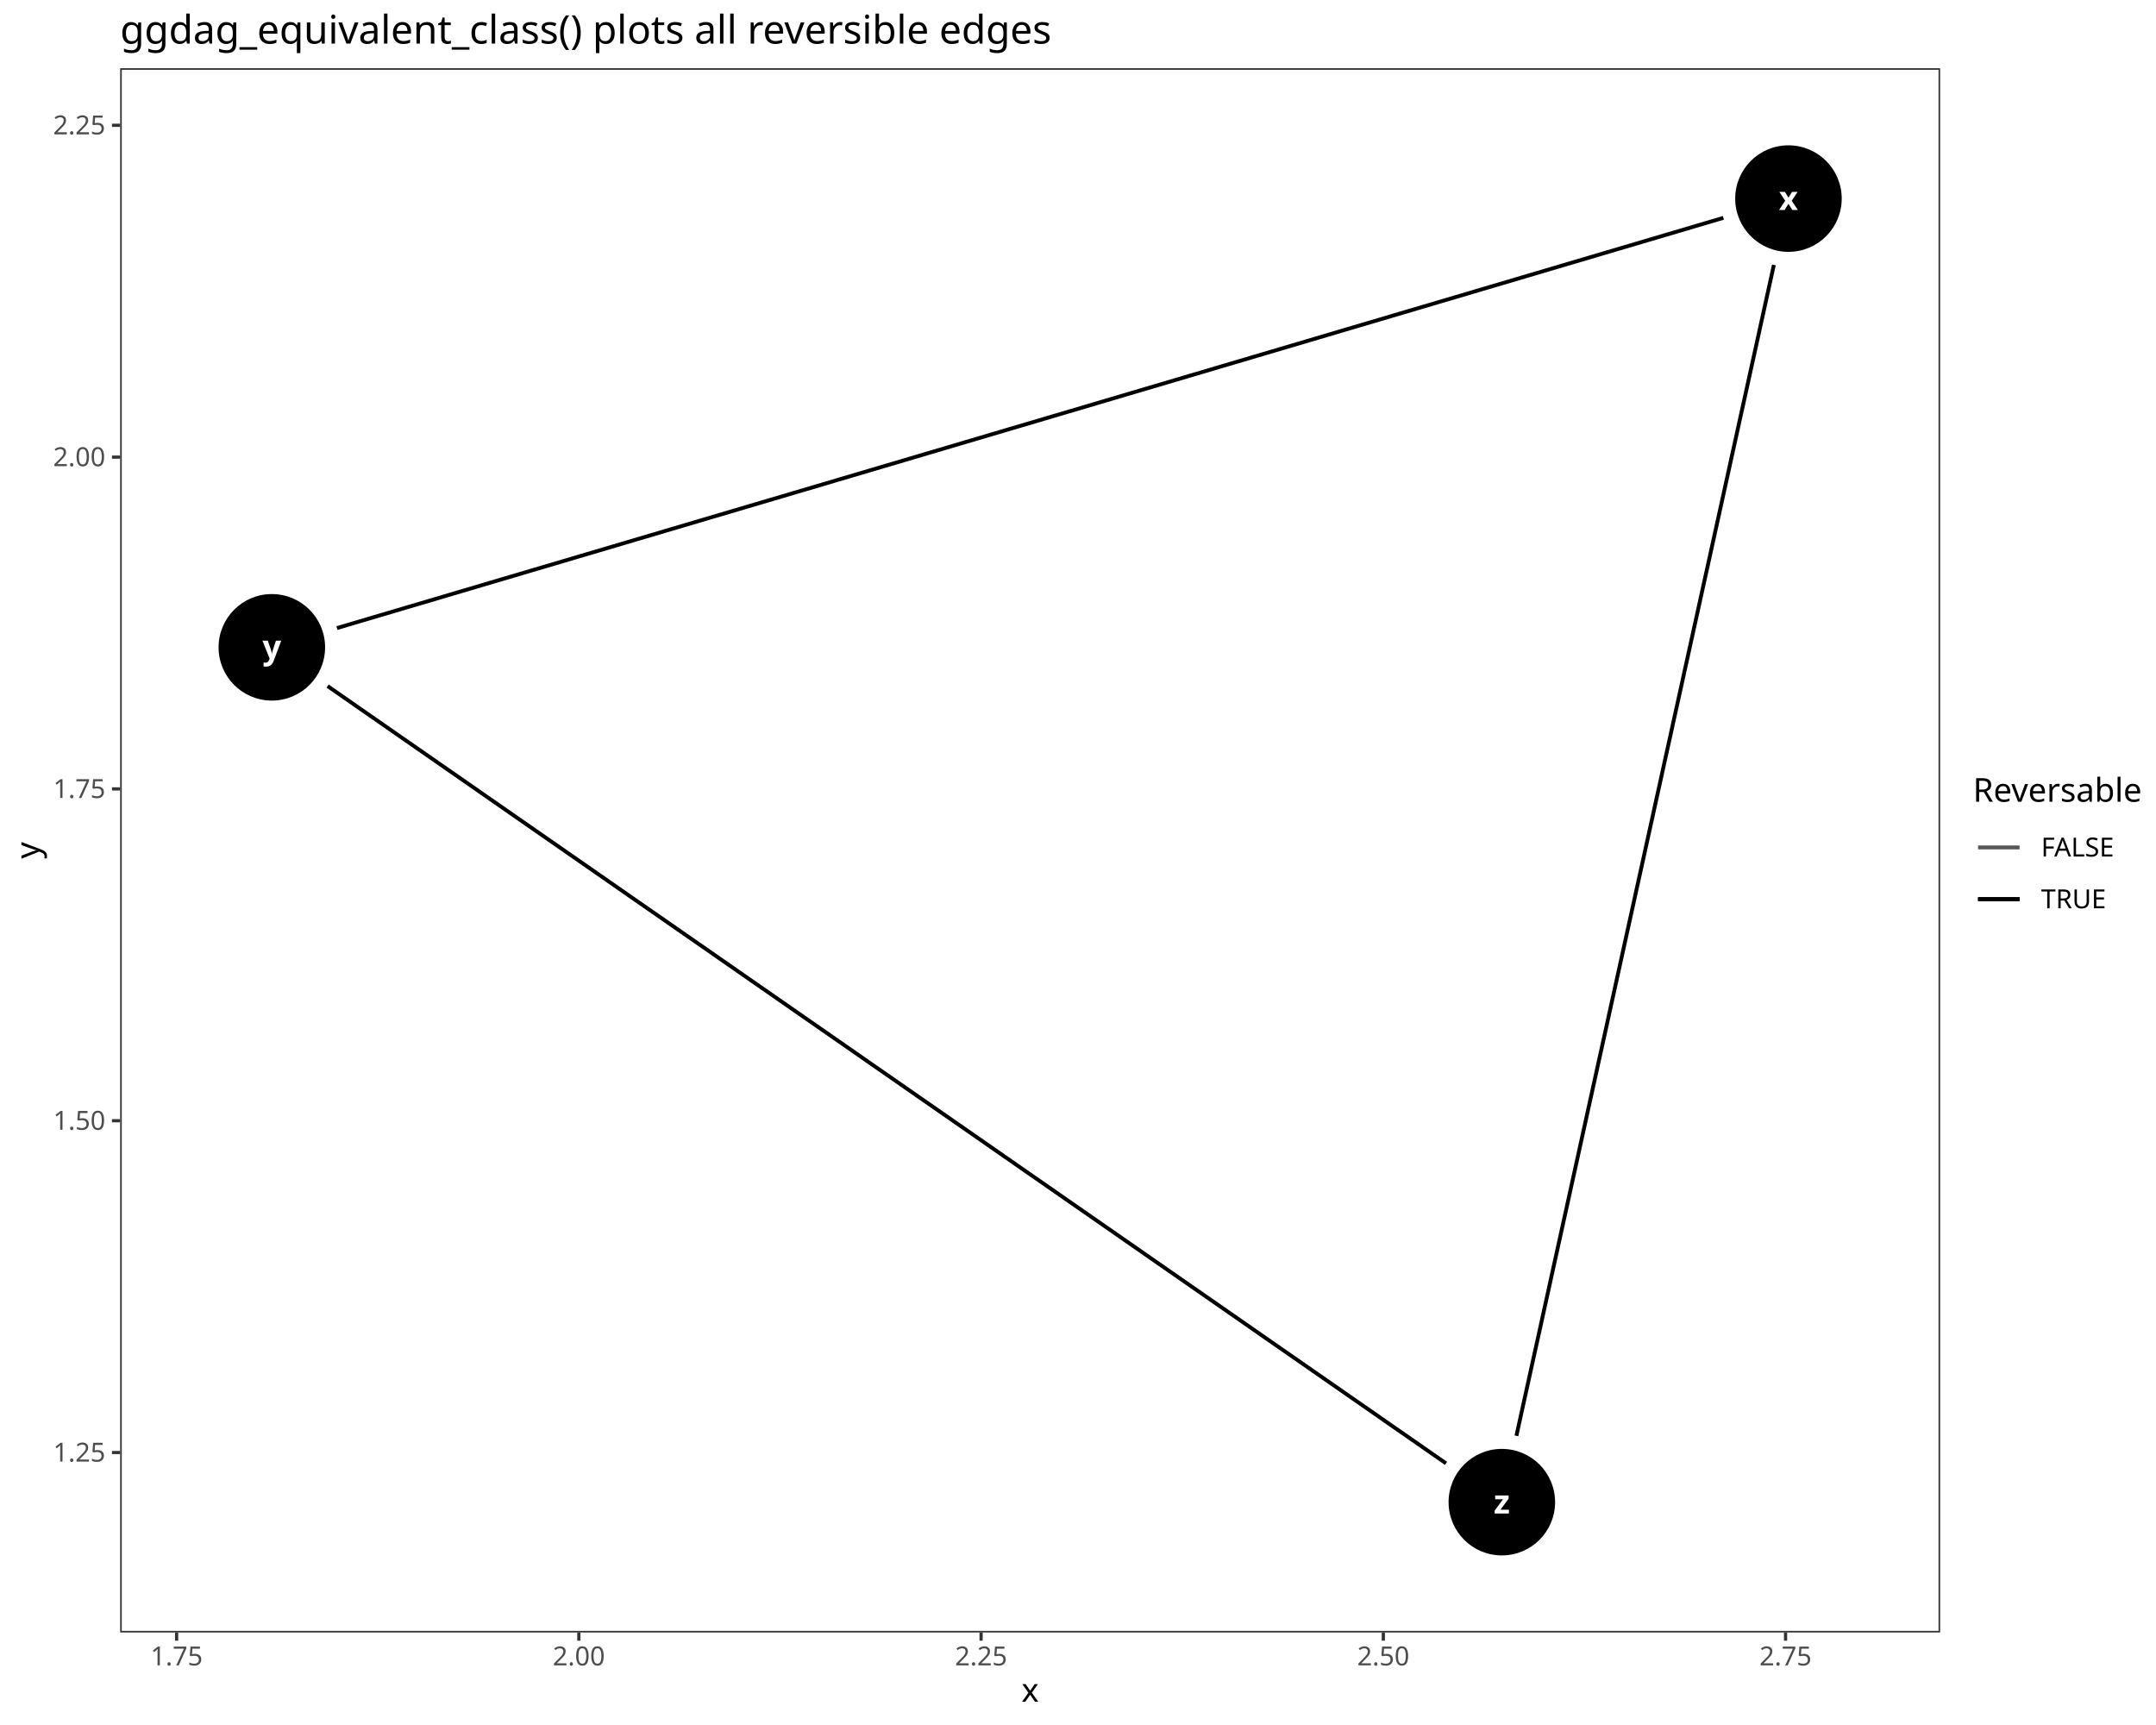
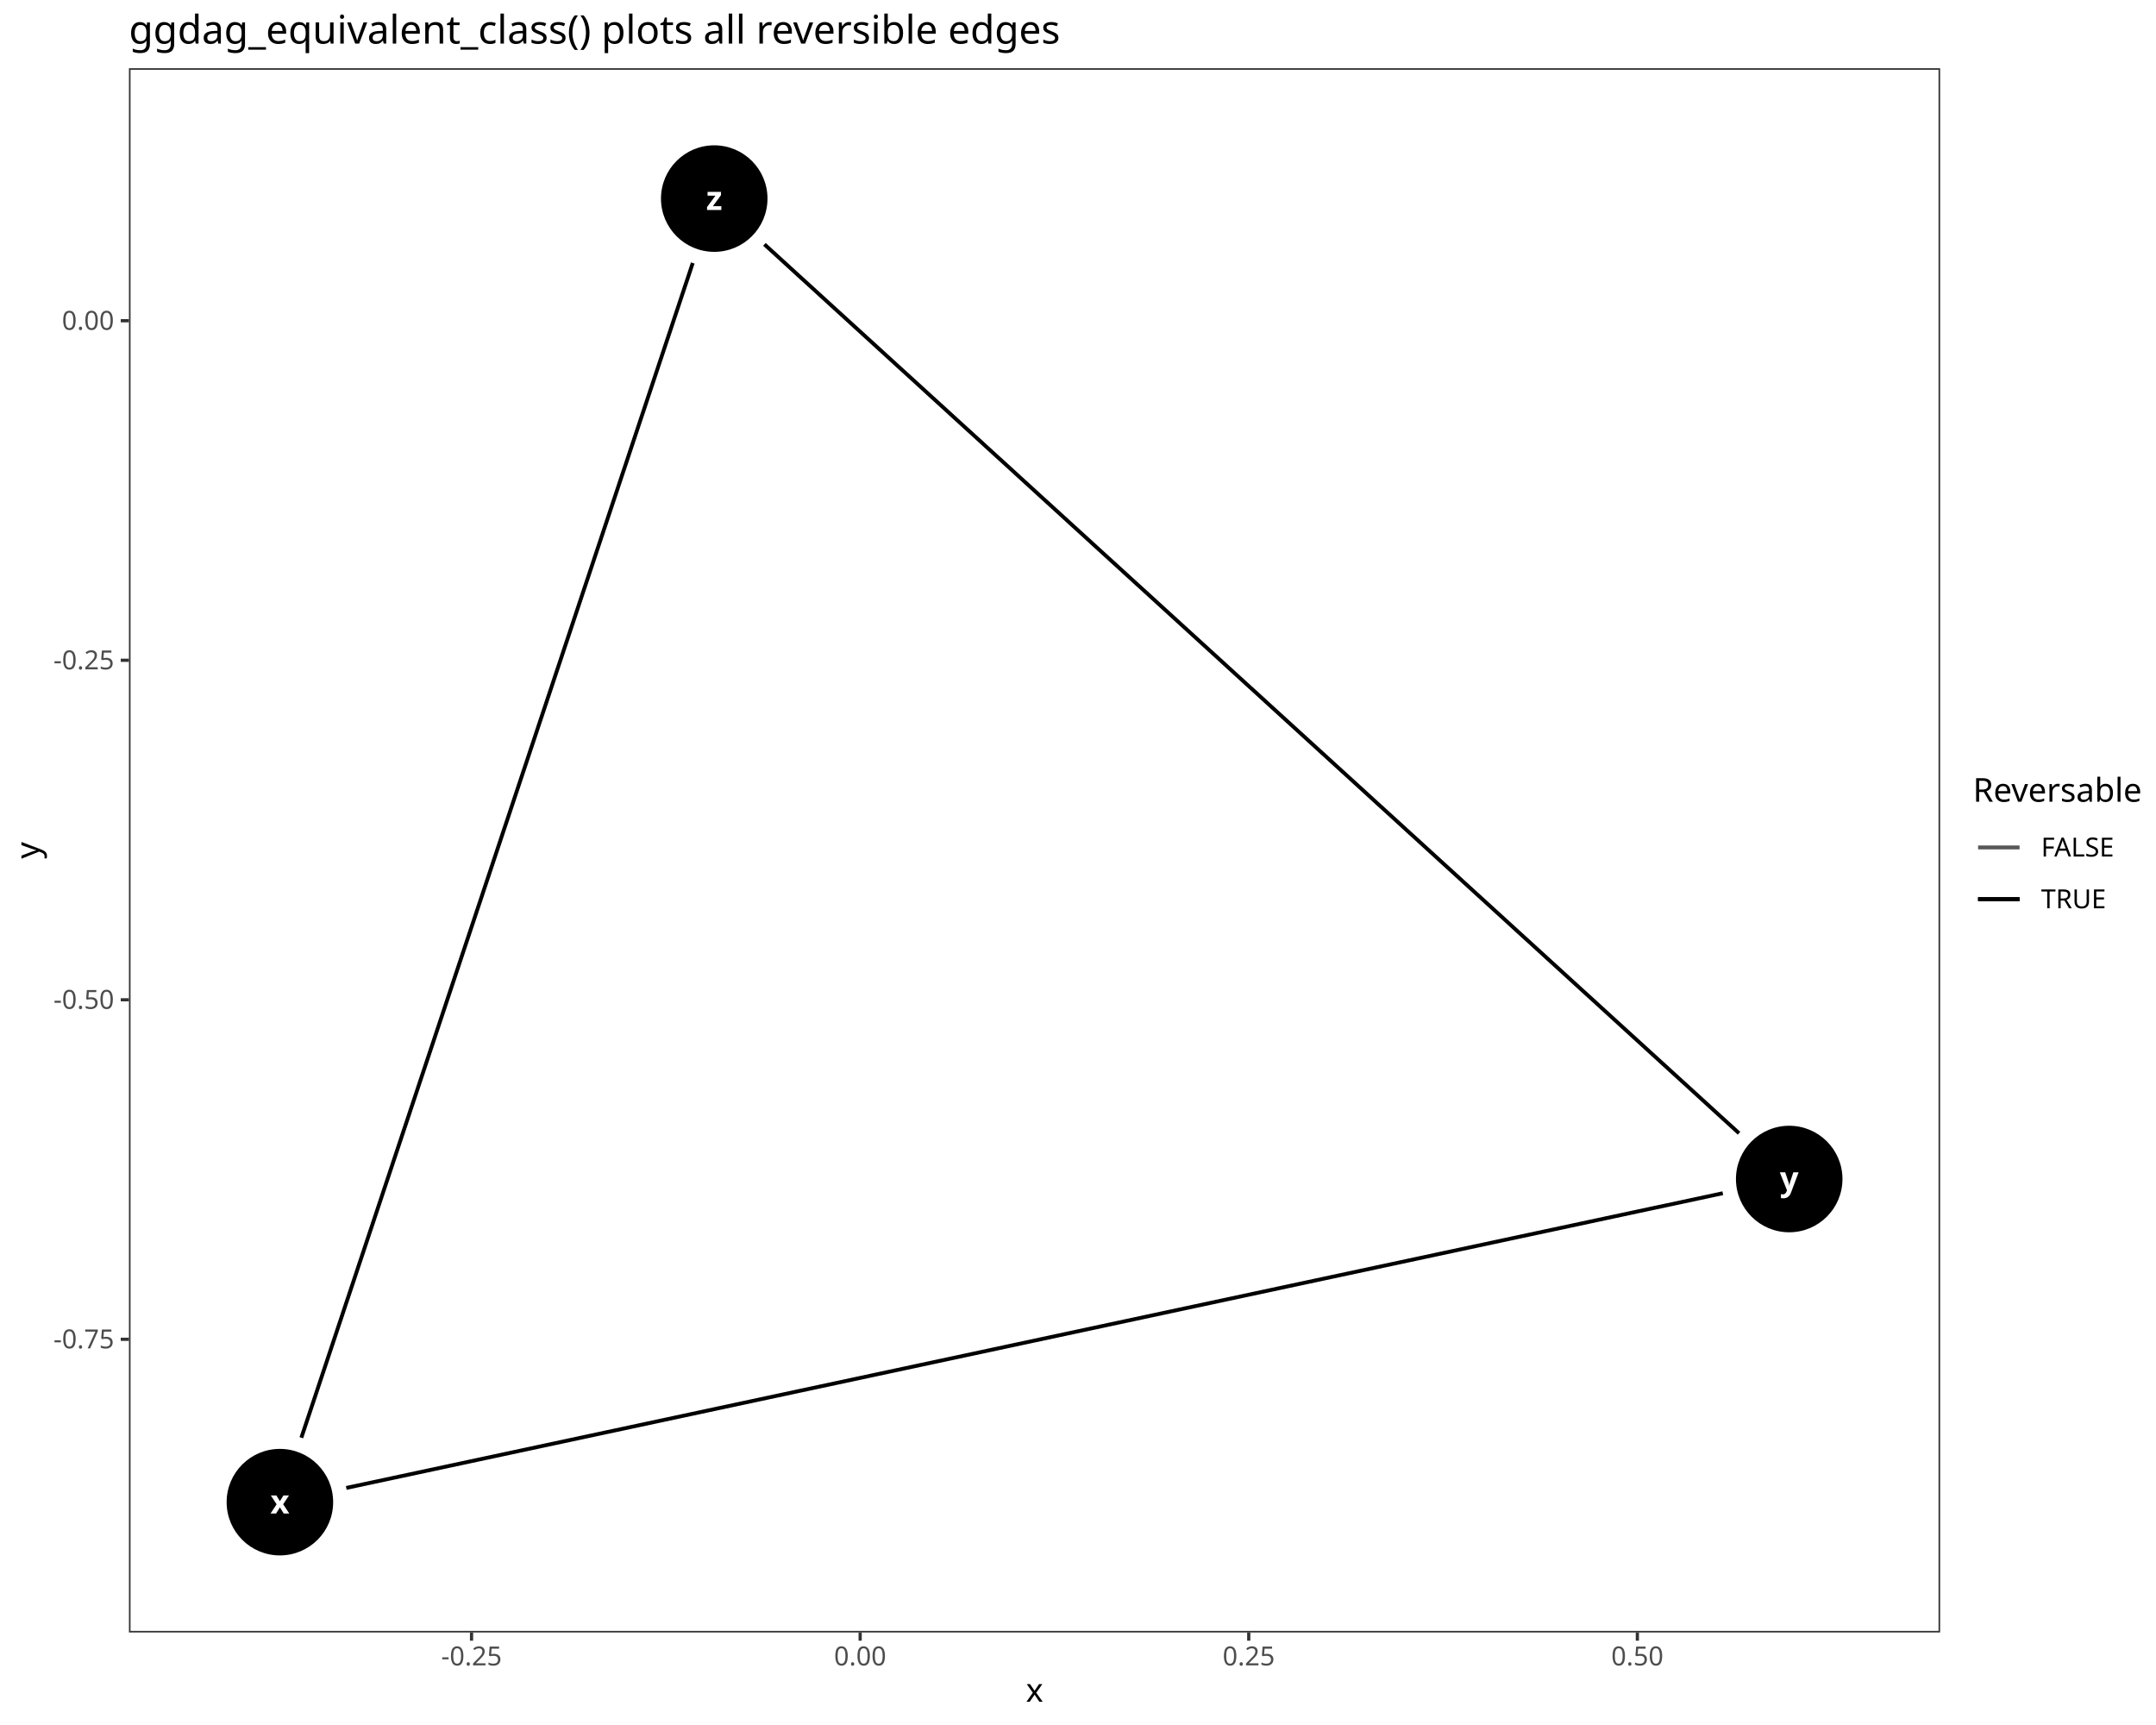
<svg xmlns="http://www.w3.org/2000/svg" class="svglite" data-engine-version="2.0" width="720.00pt" height="576.00pt" viewBox="0 0 720.00 576.00">
  <defs>
    <style type="text/css">
    .svglite line, .svglite polyline, .svglite polygon, .svglite path, .svglite rect, .svglite circle {
      fill: none;
      stroke: #000000;
      stroke-linecap: round;
      stroke-linejoin: round;
      stroke-miterlimit: 10.00;
    }
  </style>
  </defs>
  <rect width="100%" height="100%" style="stroke: none; fill: #FFFFFF;" />
  <defs>
    <clipPath id="cpMC4wMHw3MjAuMDB8MC4wMHw1NzYuMDA=">
      <rect x="0.00" y="0.00" width="720.00" height="576.00" />
    </clipPath>
  </defs>
  <g clip-path="url(#cpMC4wMHw3MjAuMDB8MC4wMHw1NzYuMDA=)">
    <rect x="0.00" y="0.00" width="720.00" height="576.00" style="stroke-width: 1.07; stroke: #FFFFFF; fill: #FFFFFF;" />
  </g>
  <defs>
-     <clipPath id="cpNDAuMTN8NjQ3LjkxfDIyLjc4fDU0NS4xMQ==">
-       <rect x="40.13" y="22.78" width="607.78" height="522.33" />
+     <clipPath id="cpNDMuMDZ8NjQ3LjkxfDIyLjc4fDU0NS4xMQ==">
+       <rect x="43.06" y="22.78" width="604.85" height="522.33" />
    </clipPath>
  </defs>
-   <g clip-path="url(#cpNDAuMTN8NjQ3LjkxfDIyLjc4fDU0NS4xMQ==)">
-     <rect x="40.13" y="22.78" width="607.78" height="522.33" style="stroke-width: 1.07; stroke: none; fill: #FFFFFF;" />
-     <polyline points="575.52,72.74 571.68,73.88 566.57,75.39 561.45,76.91 556.33,78.42 551.22,79.93 546.10,81.45 540.99,82.96 535.87,84.47 530.75,85.99 525.64,87.50 520.52,89.01 515.41,90.53 510.29,92.04 505.17,93.56 500.06,95.07 494.94,96.58 489.83,98.10 484.71,99.61 479.59,101.12 474.48,102.64 469.36,104.15 464.25,105.66 459.13,107.18 454.02,108.69 448.90,110.20 443.78,111.72 438.67,113.23 433.55,114.75 428.44,116.26 423.32,117.77 418.20,119.29 413.09,120.80 407.97,122.31 402.86,123.83 397.74,125.34 392.62,126.85 387.51,128.37 382.39,129.88 377.28,131.39 372.16,132.91 367.04,134.42 361.93,135.94 356.81,137.45 351.70,138.96 346.58,140.48 341.46,141.99 336.35,143.50 331.23,145.02 326.12,146.53 321.00,148.04 315.88,149.56 310.77,151.07 305.65,152.58 300.54,154.10 295.42,155.61 290.30,157.13 285.19,158.64 280.07,160.15 274.96,161.67 269.84,163.18 264.72,164.69 259.61,166.21 254.49,167.72 249.38,169.23 244.26,170.75 239.14,172.26 234.03,173.77 228.91,175.29 223.80,176.80 218.68,178.32 213.56,179.83 208.45,181.34 203.33,182.86 198.22,184.37 193.10,185.88 187.98,187.40 182.87,188.91 177.75,190.42 172.64,191.94 167.52,193.45 162.40,194.96 157.29,196.48 152.17,197.99 147.06,199.51 141.94,201.02 136.82,202.53 131.71,204.05 126.59,205.56 121.48,207.07 116.36,208.59 112.53,209.72 " style="stroke-width: 1.28; stroke-linecap: butt;" />
-     <polyline points="506.41,479.44 507.34,475.20 508.30,470.81 509.27,466.41 510.24,462.01 511.20,457.62 512.17,453.22 513.14,448.82 514.11,444.43 515.07,440.03 516.04,435.63 517.01,431.24 517.97,426.84 518.94,422.44 519.91,418.05 520.87,413.65 521.84,409.25 522.81,404.86 523.78,400.46 524.74,396.06 525.71,391.67 526.68,387.27 527.64,382.87 528.61,378.48 529.58,374.08 530.54,369.68 531.51,365.29 532.48,360.89 533.44,356.49 534.41,352.10 535.38,347.70 536.35,343.30 537.31,338.91 538.28,334.51 539.25,330.11 540.21,325.72 541.18,321.32 542.15,316.92 543.11,312.53 544.08,308.13 545.05,303.73 546.01,299.34 546.98,294.94 547.95,290.54 548.92,286.15 549.88,281.75 550.85,277.35 551.82,272.96 552.78,268.56 553.75,264.16 554.72,259.77 555.68,255.37 556.65,250.97 557.62,246.58 558.58,242.18 559.55,237.78 560.52,233.39 561.49,228.99 562.45,224.59 563.42,220.20 564.39,215.80 565.35,211.40 566.32,207.01 567.29,202.61 568.25,198.21 569.22,193.82 570.19,189.42 571.16,185.02 572.12,180.63 573.09,176.23 574.06,171.83 575.02,167.44 575.99,163.04 576.96,158.64 577.92,154.25 578.89,149.85 579.86,145.45 580.82,141.05 581.79,136.66 582.76,132.26 583.73,127.86 584.69,123.47 585.66,119.07 586.63,114.67 587.59,110.28 588.56,105.88 589.53,101.48 590.49,97.09 591.46,92.69 592.39,88.46 " style="stroke-width: 1.28; stroke-linecap: butt;" />
-     <polyline points="482.91,488.64 480.79,487.17 476.64,484.29 472.49,481.40 468.34,478.52 464.19,475.64 460.05,472.75 455.90,469.87 451.75,466.99 447.60,464.10 443.45,461.22 439.30,458.34 435.15,455.45 431.00,452.57 426.85,449.69 422.70,446.81 418.55,443.92 414.41,441.04 410.26,438.16 406.11,435.27 401.96,432.39 397.81,429.51 393.66,426.62 389.51,423.74 385.36,420.86 381.21,417.97 377.06,415.09 372.92,412.21 368.77,409.32 364.62,406.44 360.47,403.56 356.32,400.68 352.17,397.79 348.02,394.91 343.87,392.03 339.72,389.14 335.57,386.26 331.43,383.38 327.28,380.49 323.13,377.61 318.98,374.73 314.83,371.84 310.68,368.96 306.53,366.08 302.38,363.19 298.23,360.31 294.08,357.43 289.93,354.55 285.79,351.66 281.64,348.78 277.49,345.90 273.34,343.01 269.19,340.13 265.04,337.25 260.89,334.36 256.74,331.48 252.59,328.60 248.44,325.71 244.30,322.83 240.15,319.95 236.00,317.06 231.85,314.18 227.70,311.30 223.55,308.41 219.40,305.53 215.25,302.65 211.10,299.77 206.95,296.88 202.80,294.00 198.66,291.12 194.51,288.23 190.36,285.35 186.21,282.47 182.06,279.58 177.91,276.70 173.76,273.82 169.61,270.93 165.46,268.05 161.31,265.17 157.17,262.28 153.02,259.40 148.87,256.52 144.72,253.64 140.57,250.75 136.42,247.87 132.27,244.99 128.12,242.10 123.97,239.22 119.82,236.34 115.68,233.45 111.53,230.57 109.40,229.09 " style="stroke-width: 1.28; stroke-linecap: butt;" />
-     <circle cx="597.26" cy="66.31" r="17.43" style="stroke-width: 0.71; fill: #000000;" />
-     <circle cx="90.78" cy="216.15" r="17.43" style="stroke-width: 0.71; fill: #000000;" />
-     <circle cx="501.54" cy="501.59" r="17.43" style="stroke-width: 0.71; fill: #000000;" />
-     <text x="597.26" y="70.11" text-anchor="middle" style="font-size: 11.04px; font-weight: bold; fill: #FFFFFF; font-family: sans;" textLength="5.52px" lengthAdjust="spacingAndGlyphs">x</text>
-     <text x="90.78" y="219.95" text-anchor="middle" style="font-size: 11.04px; font-weight: bold; fill: #FFFFFF; font-family: sans;" textLength="5.52px" lengthAdjust="spacingAndGlyphs">y</text>
-     <text x="501.54" y="505.38" text-anchor="middle" style="font-size: 11.04px; font-weight: bold; fill: #FFFFFF; font-family: sans;" textLength="5.52px" lengthAdjust="spacingAndGlyphs">z</text>
-     <rect x="40.13" y="22.78" width="607.78" height="522.33" style="stroke-width: 1.07; stroke: #333333;" />
+   <g clip-path="url(#cpNDMuMDZ8NjQ3LjkxfDIyLjc4fDU0NS4xMQ==)">
+     <rect x="43.06" y="22.78" width="604.85" height="522.33" style="stroke-width: 1.07; stroke: none; fill: #FFFFFF;" />
+     <polyline points="115.64,496.84 118.92,496.14 124.01,495.05 129.11,493.96 134.20,492.87 139.29,491.78 144.38,490.69 149.47,489.60 154.56,488.51 159.65,487.42 164.75,486.33 169.84,485.24 174.93,484.15 180.02,483.06 185.11,481.97 190.20,480.88 195.29,479.79 200.38,478.70 205.48,477.61 210.57,476.52 215.66,475.43 220.75,474.34 225.84,473.25 230.93,472.16 236.02,471.07 241.12,469.98 246.21,468.89 251.30,467.80 256.39,466.71 261.48,465.62 266.57,464.53 271.66,463.44 276.75,462.35 281.85,461.26 286.94,460.17 292.03,459.08 297.12,457.99 302.21,456.90 307.30,455.81 312.39,454.72 317.48,453.63 322.58,452.54 327.67,451.45 332.76,450.36 337.85,449.27 342.94,448.18 348.03,447.09 353.12,446.00 358.22,444.91 363.31,443.82 368.40,442.73 373.49,441.64 378.58,440.55 383.67,439.46 388.76,438.37 393.85,437.28 398.95,436.19 404.04,435.10 409.13,434.01 414.22,432.92 419.31,431.83 424.40,430.74 429.49,429.65 434.58,428.56 439.68,427.47 444.77,426.38 449.86,425.29 454.95,424.20 460.04,423.11 465.13,422.02 470.22,420.93 475.32,419.84 480.41,418.75 485.50,417.66 490.59,416.57 495.68,415.48 500.77,414.39 505.86,413.30 510.95,412.21 516.05,411.12 521.14,410.03 526.23,408.94 531.32,407.85 536.41,406.76 541.50,405.67 546.59,404.58 551.68,403.49 556.78,402.41 561.87,401.32 566.96,400.23 572.05,399.14 575.33,398.43 " style="stroke-width: 1.28; stroke-linecap: butt;" />
+     <polyline points="231.35,87.82 231.19,88.29 229.73,92.69 228.26,97.09 226.80,101.48 225.33,105.88 223.87,110.28 222.40,114.67 220.94,119.07 219.47,123.47 218.01,127.86 216.54,132.26 215.08,136.66 213.61,141.05 212.15,145.45 210.68,149.85 209.22,154.25 207.75,158.64 206.29,163.04 204.82,167.44 203.36,171.83 201.89,176.23 200.43,180.63 198.96,185.02 197.50,189.42 196.03,193.82 194.56,198.21 193.10,202.61 191.63,207.01 190.17,211.40 188.70,215.80 187.24,220.20 185.77,224.59 184.31,228.99 182.84,233.39 181.38,237.78 179.91,242.18 178.45,246.58 176.98,250.97 175.52,255.37 174.05,259.77 172.59,264.16 171.12,268.56 169.66,272.96 168.19,277.35 166.73,281.75 165.26,286.15 163.80,290.54 162.33,294.94 160.87,299.34 159.40,303.73 157.94,308.13 156.47,312.53 155.00,316.92 153.54,321.32 152.07,325.72 150.61,330.11 149.14,334.51 147.68,338.91 146.21,343.30 144.75,347.70 143.28,352.10 141.82,356.49 140.35,360.89 138.89,365.29 137.42,369.68 135.96,374.08 134.49,378.48 133.03,382.87 131.56,387.27 130.10,391.67 128.63,396.06 127.17,400.46 125.70,404.86 124.24,409.25 122.77,413.65 121.31,418.05 119.84,422.44 118.38,426.84 116.91,431.24 115.44,435.63 113.98,440.03 112.51,444.43 111.05,448.82 109.58,453.22 108.12,457.62 106.65,462.01 105.19,466.41 103.72,470.81 102.26,475.20 100.79,479.60 100.64,480.07 " style="stroke-width: 1.28; stroke-linecap: butt;" />
+     <polyline points="255.28,81.59 256.65,82.84 260.28,86.15 263.90,89.46 267.53,92.77 271.16,96.07 274.78,99.38 278.41,102.69 282.03,105.99 285.66,109.30 289.29,112.61 292.91,115.91 296.54,119.22 300.16,122.53 303.79,125.83 307.42,129.14 311.04,132.45 314.67,135.75 318.29,139.06 321.92,142.37 325.55,145.67 329.17,148.98 332.80,152.29 336.43,155.59 340.05,158.90 343.68,162.21 347.30,165.52 350.93,168.82 354.56,172.13 358.18,175.44 361.81,178.74 365.43,182.05 369.06,185.36 372.69,188.66 376.31,191.97 379.94,195.28 383.57,198.58 387.19,201.89 390.82,205.20 394.44,208.50 398.07,211.81 401.70,215.12 405.32,218.42 408.95,221.73 412.57,225.04 416.20,228.35 419.83,231.65 423.45,234.96 427.08,238.27 430.70,241.57 434.33,244.88 437.96,248.19 441.58,251.49 445.21,254.80 448.84,258.11 452.46,261.41 456.09,264.72 459.71,268.03 463.34,271.33 466.97,274.64 470.59,277.95 474.22,281.25 477.84,284.56 481.47,287.87 485.10,291.17 488.72,294.48 492.35,297.79 495.98,301.10 499.60,304.40 503.23,307.71 506.85,311.02 510.48,314.32 514.11,317.63 517.73,320.94 521.36,324.24 524.98,327.55 528.61,330.86 532.24,334.16 535.86,337.47 539.49,340.78 543.11,344.08 546.74,347.39 550.37,350.70 553.99,354.00 557.62,357.31 561.25,360.62 564.87,363.92 568.50,367.23 572.12,370.54 575.75,373.85 579.38,377.15 580.75,378.41 " style="stroke-width: 1.28; stroke-linecap: butt;" />
+     <circle cx="93.47" cy="501.59" r="17.43" style="stroke-width: 0.71; fill: #000000;" />
+     <circle cx="597.51" cy="393.69" r="17.43" style="stroke-width: 0.71; fill: #000000;" />
+     <circle cx="238.52" cy="66.31" r="17.43" style="stroke-width: 0.71; fill: #000000;" />
+     <text x="93.47" y="505.38" text-anchor="middle" style="font-size: 11.04px; font-weight: bold; fill: #FFFFFF; font-family: sans;" textLength="5.52px" lengthAdjust="spacingAndGlyphs">x</text>
+     <text x="597.51" y="397.48" text-anchor="middle" style="font-size: 11.04px; font-weight: bold; fill: #FFFFFF; font-family: sans;" textLength="5.52px" lengthAdjust="spacingAndGlyphs">y</text>
+     <text x="238.52" y="70.11" text-anchor="middle" style="font-size: 11.04px; font-weight: bold; fill: #FFFFFF; font-family: sans;" textLength="5.52px" lengthAdjust="spacingAndGlyphs">z</text>
+     <rect x="43.06" y="22.78" width="604.85" height="522.33" style="stroke-width: 1.07; stroke: #333333;" />
  </g>
  <g clip-path="url(#cpMC4wMHw3MjAuMDB8MC4wMHw1NzYuMDA=)">
-     <text x="35.20" y="488.05" text-anchor="end" style="font-size: 8.80px; fill: #4D4D4D; font-family: sans;" textLength="17.13px" lengthAdjust="spacingAndGlyphs">1.25</text>
-     <text x="35.20" y="377.25" text-anchor="end" style="font-size: 8.80px; fill: #4D4D4D; font-family: sans;" textLength="17.13px" lengthAdjust="spacingAndGlyphs">1.50</text>
-     <text x="35.20" y="266.46" text-anchor="end" style="font-size: 8.80px; fill: #4D4D4D; font-family: sans;" textLength="17.13px" lengthAdjust="spacingAndGlyphs">1.75</text>
-     <text x="35.20" y="155.66" text-anchor="end" style="font-size: 8.80px; fill: #4D4D4D; font-family: sans;" textLength="17.13px" lengthAdjust="spacingAndGlyphs">2.00</text>
-     <text x="35.20" y="44.87" text-anchor="end" style="font-size: 8.80px; fill: #4D4D4D; font-family: sans;" textLength="17.13px" lengthAdjust="spacingAndGlyphs">2.25</text>
-     <polyline points="37.39,485.02 40.13,485.02 " style="stroke-width: 1.07; stroke: #333333; stroke-linecap: butt;" />
-     <polyline points="37.39,374.23 40.13,374.23 " style="stroke-width: 1.07; stroke: #333333; stroke-linecap: butt;" />
-     <polyline points="37.39,263.43 40.13,263.43 " style="stroke-width: 1.07; stroke: #333333; stroke-linecap: butt;" />
-     <polyline points="37.39,152.64 40.13,152.64 " style="stroke-width: 1.07; stroke: #333333; stroke-linecap: butt;" />
-     <polyline points="37.39,41.84 40.13,41.84 " style="stroke-width: 1.07; stroke: #333333; stroke-linecap: butt;" />
-     <polyline points="58.98,547.85 58.98,545.11 " style="stroke-width: 1.07; stroke: #333333; stroke-linecap: butt;" />
-     <polyline points="193.31,547.85 193.31,545.11 " style="stroke-width: 1.07; stroke: #333333; stroke-linecap: butt;" />
-     <polyline points="327.64,547.85 327.64,545.11 " style="stroke-width: 1.07; stroke: #333333; stroke-linecap: butt;" />
-     <polyline points="461.96,547.85 461.96,545.11 " style="stroke-width: 1.07; stroke: #333333; stroke-linecap: butt;" />
-     <polyline points="596.29,547.85 596.29,545.11 " style="stroke-width: 1.07; stroke: #333333; stroke-linecap: butt;" />
-     <text x="58.98" y="556.10" text-anchor="middle" style="font-size: 8.80px; fill: #4D4D4D; font-family: sans;" textLength="17.13px" lengthAdjust="spacingAndGlyphs">1.75</text>
-     <text x="193.31" y="556.10" text-anchor="middle" style="font-size: 8.80px; fill: #4D4D4D; font-family: sans;" textLength="17.13px" lengthAdjust="spacingAndGlyphs">2.00</text>
-     <text x="327.64" y="556.10" text-anchor="middle" style="font-size: 8.80px; fill: #4D4D4D; font-family: sans;" textLength="17.13px" lengthAdjust="spacingAndGlyphs">2.25</text>
-     <text x="461.96" y="556.10" text-anchor="middle" style="font-size: 8.80px; fill: #4D4D4D; font-family: sans;" textLength="17.13px" lengthAdjust="spacingAndGlyphs">2.50</text>
-     <text x="596.29" y="556.10" text-anchor="middle" style="font-size: 8.80px; fill: #4D4D4D; font-family: sans;" textLength="17.13px" lengthAdjust="spacingAndGlyphs">2.75</text>
-     <text x="344.02" y="568.24" text-anchor="middle" style="font-size: 11.00px; font-family: sans;" textLength="5.50px" lengthAdjust="spacingAndGlyphs">x</text>
+     <text x="38.13" y="450.23" text-anchor="end" style="font-size: 8.80px; fill: #4D4D4D; font-family: sans;" textLength="20.06px" lengthAdjust="spacingAndGlyphs">-0.75</text>
+     <text x="38.13" y="336.86" text-anchor="end" style="font-size: 8.80px; fill: #4D4D4D; font-family: sans;" textLength="20.06px" lengthAdjust="spacingAndGlyphs">-0.50</text>
+     <text x="38.13" y="223.50" text-anchor="end" style="font-size: 8.80px; fill: #4D4D4D; font-family: sans;" textLength="20.06px" lengthAdjust="spacingAndGlyphs">-0.25</text>
+     <text x="38.13" y="110.13" text-anchor="end" style="font-size: 8.80px; fill: #4D4D4D; font-family: sans;" textLength="17.13px" lengthAdjust="spacingAndGlyphs">0.00</text>
+     <polyline points="40.32,447.20 43.06,447.20 " style="stroke-width: 1.07; stroke: #333333; stroke-linecap: butt;" />
+     <polyline points="40.32,333.84 43.06,333.84 " style="stroke-width: 1.07; stroke: #333333; stroke-linecap: butt;" />
+     <polyline points="40.32,220.47 43.06,220.47 " style="stroke-width: 1.07; stroke: #333333; stroke-linecap: butt;" />
+     <polyline points="40.32,107.10 43.06,107.10 " style="stroke-width: 1.07; stroke: #333333; stroke-linecap: butt;" />
+     <polyline points="157.47,547.85 157.47,545.11 " style="stroke-width: 1.07; stroke: #333333; stroke-linecap: butt;" />
+     <polyline points="287.25,547.85 287.25,545.11 " style="stroke-width: 1.07; stroke: #333333; stroke-linecap: butt;" />
+     <polyline points="417.02,547.85 417.02,545.11 " style="stroke-width: 1.07; stroke: #333333; stroke-linecap: butt;" />
+     <polyline points="546.80,547.85 546.80,545.11 " style="stroke-width: 1.07; stroke: #333333; stroke-linecap: butt;" />
+     <text x="157.47" y="556.10" text-anchor="middle" style="font-size: 8.80px; fill: #4D4D4D; font-family: sans;" textLength="20.06px" lengthAdjust="spacingAndGlyphs">-0.25</text>
+     <text x="287.25" y="556.10" text-anchor="middle" style="font-size: 8.80px; fill: #4D4D4D; font-family: sans;" textLength="17.13px" lengthAdjust="spacingAndGlyphs">0.00</text>
+     <text x="417.02" y="556.10" text-anchor="middle" style="font-size: 8.80px; fill: #4D4D4D; font-family: sans;" textLength="17.13px" lengthAdjust="spacingAndGlyphs">0.25</text>
+     <text x="546.80" y="556.10" text-anchor="middle" style="font-size: 8.80px; fill: #4D4D4D; font-family: sans;" textLength="17.13px" lengthAdjust="spacingAndGlyphs">0.50</text>
+     <text x="345.49" y="568.24" text-anchor="middle" style="font-size: 11.00px; font-family: sans;" textLength="5.50px" lengthAdjust="spacingAndGlyphs">x</text>
    <text transform="translate(13.05,283.95) rotate(-90)" text-anchor="middle" style="font-size: 11.00px; font-family: sans;" textLength="5.50px" lengthAdjust="spacingAndGlyphs">y</text>
    <rect x="658.87" y="259.00" width="55.65" height="49.89" style="stroke-width: 1.07; stroke: none; fill: #FFFFFF;" />
    <text x="658.87" y="267.71" style="font-size: 11.00px; font-family: sans;" textLength="55.65px" lengthAdjust="spacingAndGlyphs">Reversable</text>
    <rect x="658.87" y="274.33" width="17.28" height="17.28" style="stroke-width: 1.07; stroke: none; fill: #FFFFFF;" />
    <line x1="660.60" y1="282.97" x2="674.42" y2="282.97" style="stroke-width: 1.28; stroke: #000000; stroke-opacity: 0.30; stroke-linecap: butt;" />
    <line x1="660.60" y1="282.97" x2="674.42" y2="282.97" style="stroke-width: 1.28; stroke: #000000; stroke-opacity: 0.30; stroke-linecap: butt;" />
    <line x1="660.60" y1="282.97" x2="674.42" y2="282.97" style="stroke-width: 1.28; stroke: #000000; stroke-opacity: 0.30; stroke-linecap: butt;" />
    <rect x="658.87" y="291.61" width="17.28" height="17.28" style="stroke-width: 1.07; stroke: none; fill: #FFFFFF;" />
    <line x1="660.60" y1="300.25" x2="674.42" y2="300.25" style="stroke-width: 1.28; stroke-linecap: butt;" />
    <line x1="660.60" y1="300.25" x2="674.42" y2="300.25" style="stroke-width: 1.28; stroke-linecap: butt;" />
    <line x1="660.60" y1="300.25" x2="674.42" y2="300.25" style="stroke-width: 1.28; stroke-linecap: butt;" />
    <text x="681.63" y="286.00" style="font-size: 8.80px; font-family: sans;" textLength="27.88px" lengthAdjust="spacingAndGlyphs">FALSE</text>
    <text x="681.63" y="303.28" style="font-size: 8.80px; font-family: sans;" textLength="23.96px" lengthAdjust="spacingAndGlyphs">TRUE</text>
-     <text x="40.13" y="14.56" style="font-size: 13.20px; font-family: sans;" textLength="299.42px" lengthAdjust="spacingAndGlyphs">ggdag_equivalent_class() plots all reversible edges</text>
+     <text x="43.06" y="14.56" style="font-size: 13.20px; font-family: sans;" textLength="299.42px" lengthAdjust="spacingAndGlyphs">ggdag_equivalent_class() plots all reversible edges</text>
  </g>
</svg>
